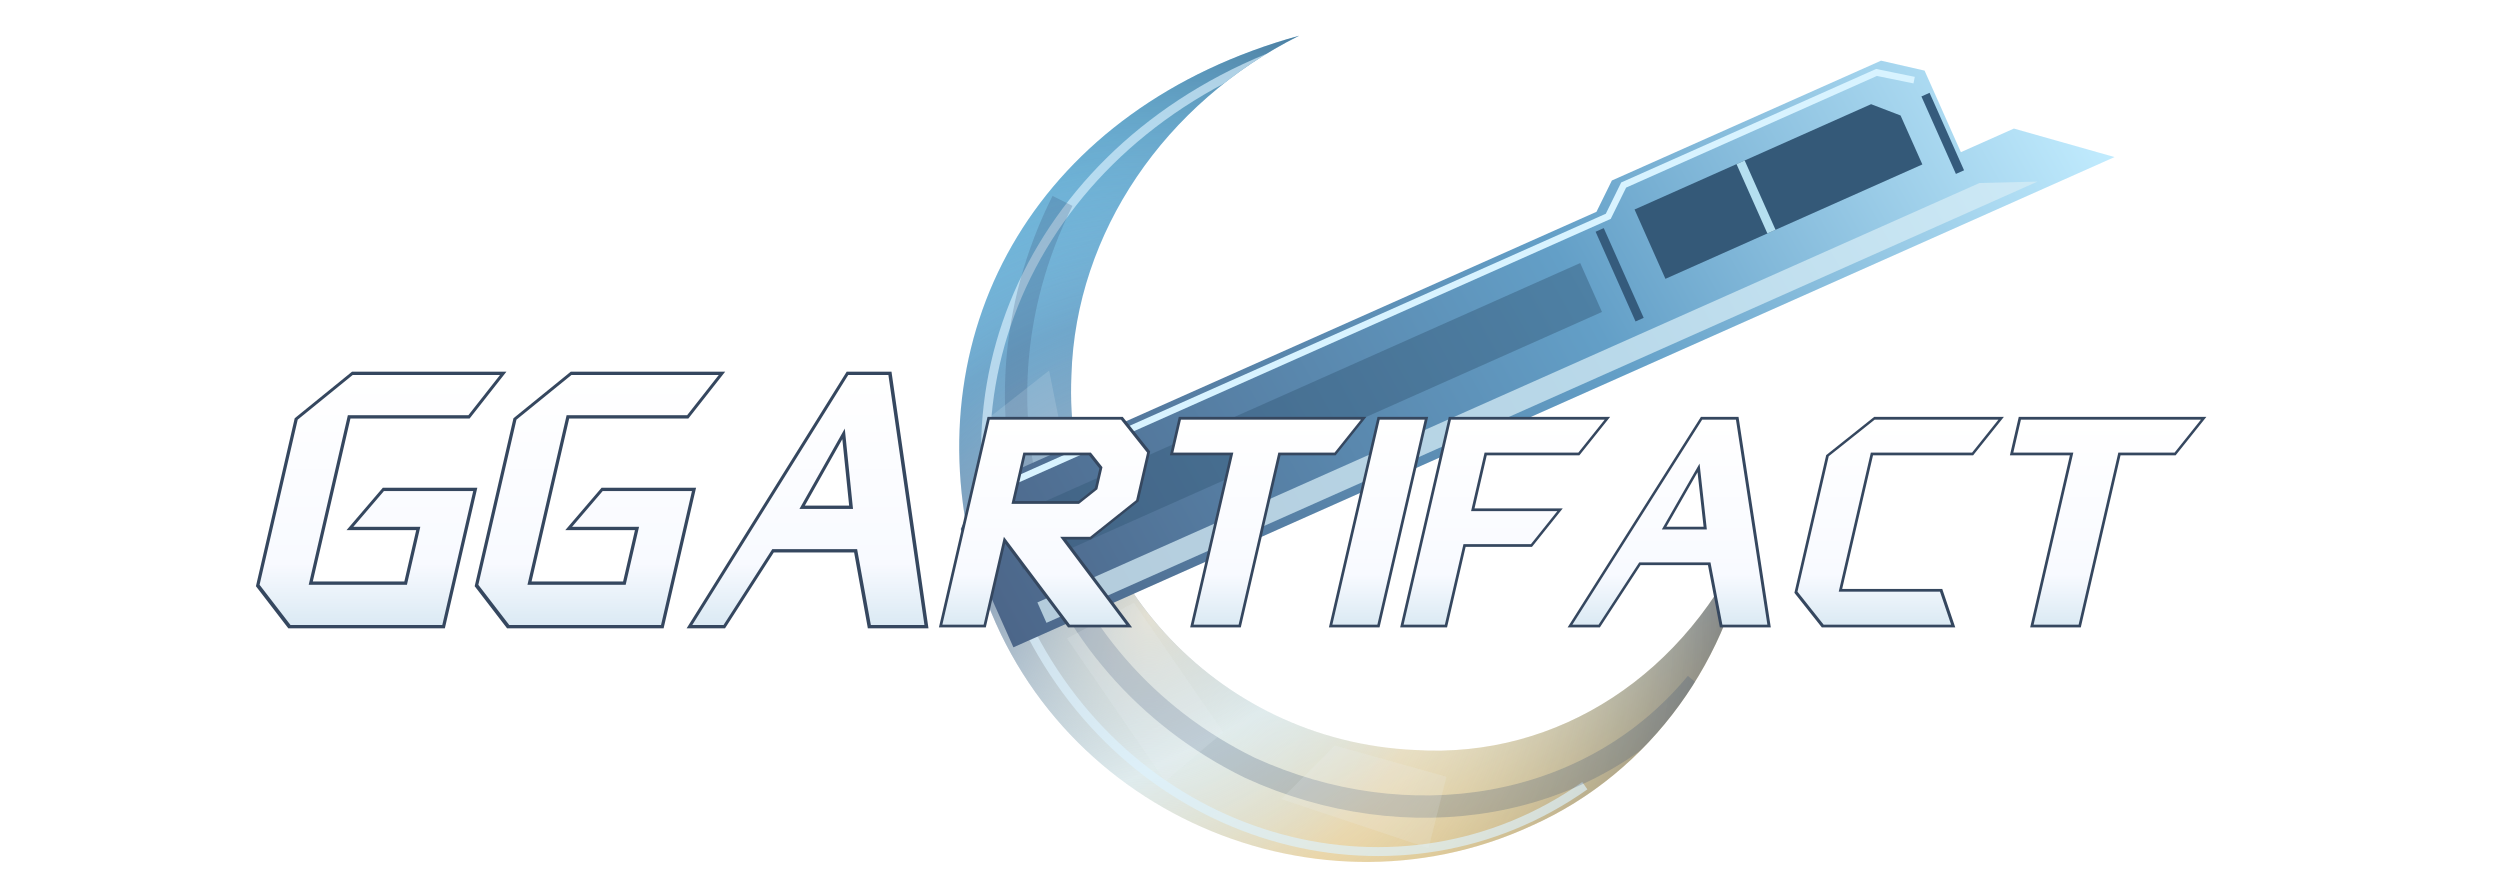
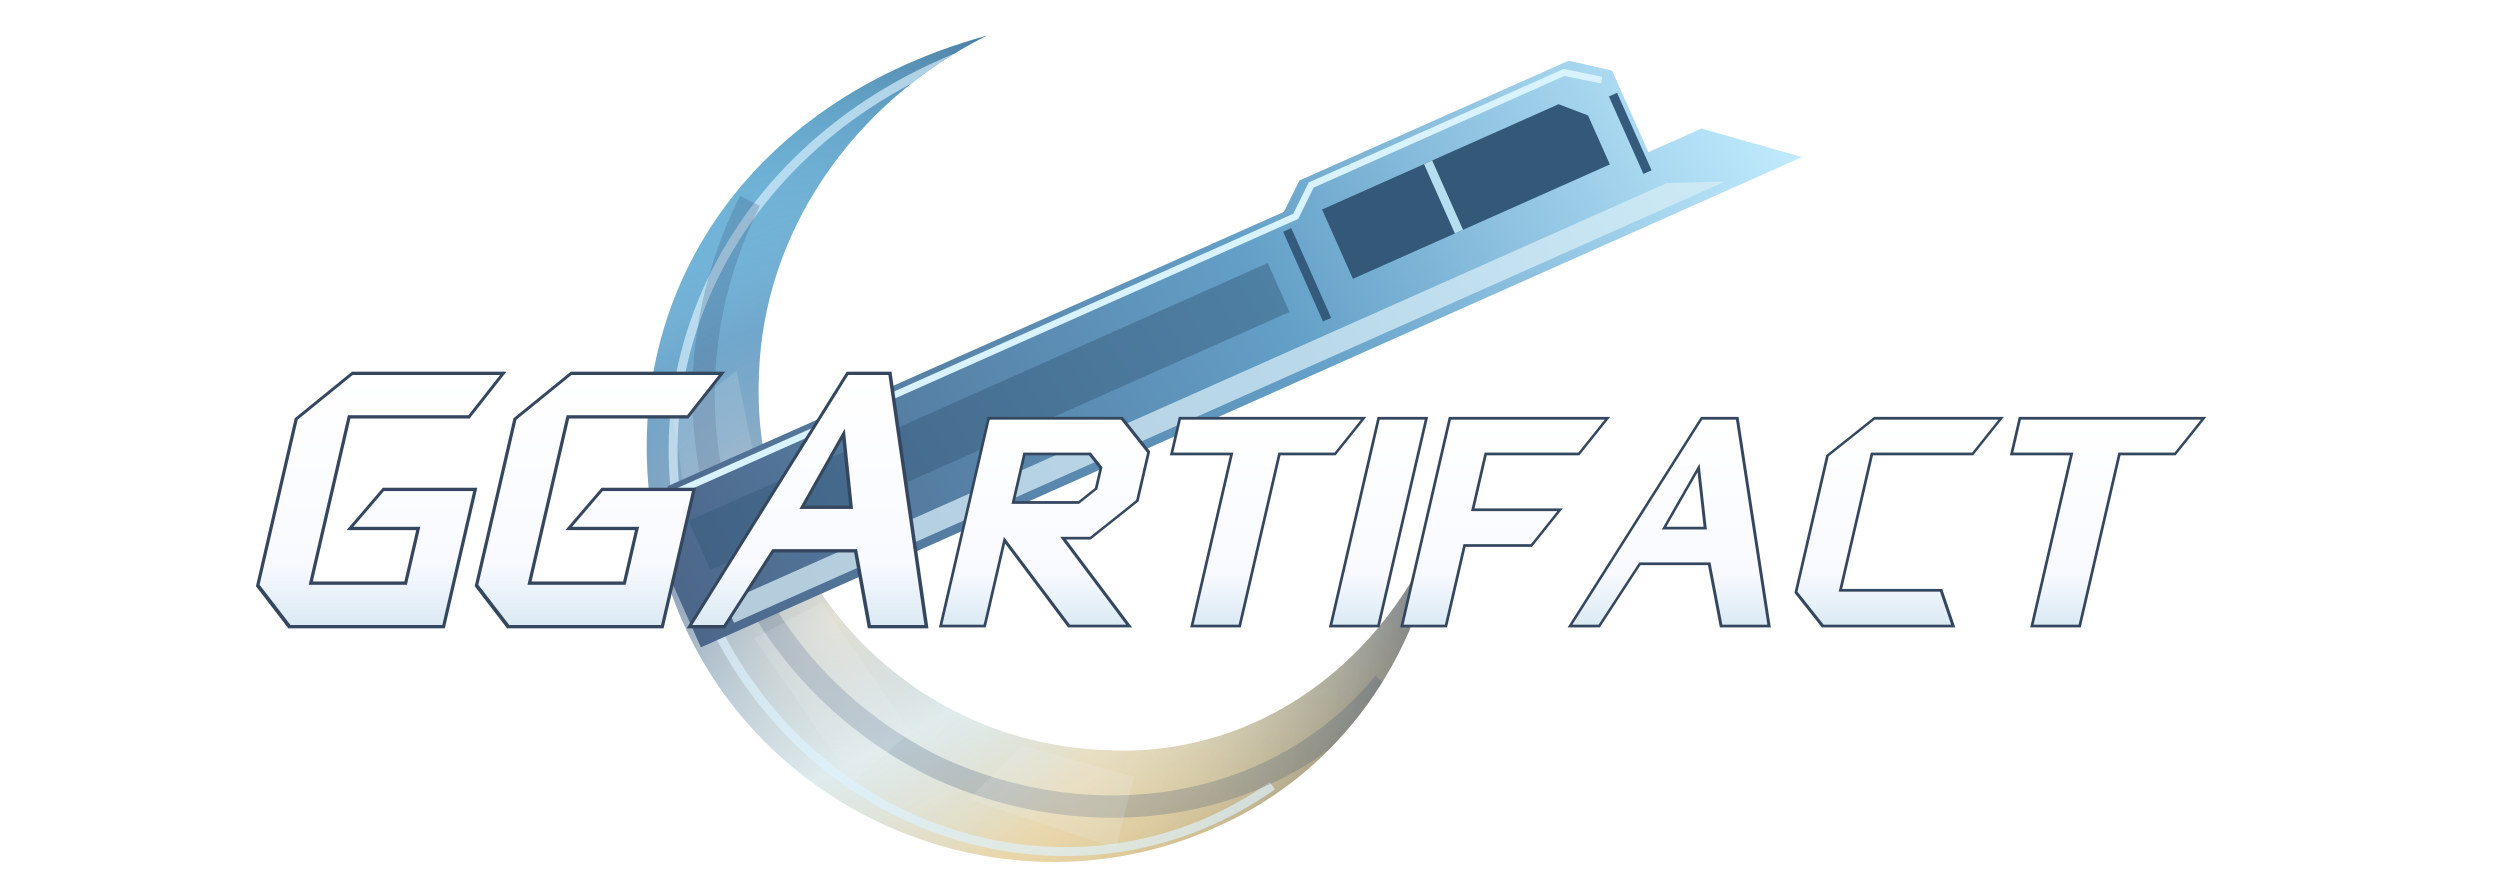
- <svg xmlns="http://www.w3.org/2000/svg" viewBox="-20 0 560 200">
+ <svg xmlns="http://www.w3.org/2000/svg" viewBox="50 0 560 200">
  <defs>
    <linearGradient id="moon" x1="220" y1="18" x2="308" y2="191" gradientUnits="userSpaceOnUse">
      <stop stop-color="#6ac8f2" />
      <stop offset=".48" stop-color="#758aa9" />
      <stop offset=".75" stop-color="#e4edf0" />
      <stop offset="1" stop-color="#eccd8e" />
    </linearGradient>
    <path id="crescent" d="M271 8C213 24 185 73 198 125c14 55 75 83 125 60 27-12 45-38 49-66-14 32-43 51-75 49-45-2-79-40-77-84 1-32 21-61 51-76Z" />
    <clipPath id="moon-edge">
      <use href="#crescent" />
    </clipPath>
    <radialGradient id="moon-light" cx=".24" cy=".7" r=".75">
      <stop stop-color="#fff4d9" stop-opacity=".7" />
      <stop offset=".48" stop-color="#b2dcf1" stop-opacity="0" />
      <stop offset="1" stop-color="#233553" stop-opacity=".55" />
    </radialGradient>
    <linearGradient id="express" x1="0" y1="0" x2="270" y2="-25" gradientUnits="userSpaceOnUse">
      <stop stop-color="#4c6689" />
      <stop offset=".55" stop-color="#639fc7" />
      <stop offset="1" stop-color="#c3edff" />
    </linearGradient>
    <linearGradient id="letters" x1="0" y1="0" x2="0" y2="65" gradientUnits="userSpaceOnUse">
      <stop stop-color="#fff" />
      <stop offset=".65" stop-color="#f8faff" />
      <stop offset="1" stop-color="#c8dfec" />
    </linearGradient>
    <path id="g" d="M43 0H10L0 10V47L9 56H43V26H23L18 34H33V47H11V9H38Z" />
    <path id="a" fill-rule="evenodd" d="M0 56 22 0H31L52 56H40L33 39H14L7 56ZM18 30H30L24 12Z" />
    <path id="r" fill-rule="evenodd" d="M0 56V0H35L44 9V22L34 32H26L49 56H34L11 32V56ZM11 9V23H29L33 19V13L29 9Z" />
    <path id="t" d="M0 0H48L43 9H28V56H16V9H0Z" />
    <path id="i" d="M0 0H12V56H0Z" />
    <path id="f" d="M0 0H41L36 9H11V25H34L29 34H11V56H0Z" />
    <path id="c" d="M43 0H10L0 10V47L9 56H43L38 47H11V9H38Z" />
  </defs>
  <use href="#crescent" fill="url(#moon)" />
  <use href="#crescent" fill="url(#moon-light)" />
  <g clip-path="url(#moon-edge)">
    <path d="M264 13C208 36 186 94 211 142s83 63 124 34" fill="none" stroke="#ddf3ff" stroke-width="2" opacity=".65" />
    <path d="M218 45C194 93 213 149 260 172c35 16 76 10 100-19" fill="none" stroke="#354e73" stroke-width="5" opacity=".24" />
    <path d="m201 94 14-11 6 30-15 17Zm18 49 15-8 20 29-13 11Zm48 36 12-12 25 7-4 16Z" fill="#ecf4f6" opacity=".16" />
  </g>
  <g transform="translate(207 145) rotate(-24)">
    <path d="M0 0V-29l8-7h151l6-5h66l8 6v20h13l18 15Z" fill="url(#express)" />
    <path d="M8-34h153l6-5h62l7 5" fill="none" stroke="#d8f3ff" stroke-width="1.5" />
    <path d="M167-33h58l5 5v12h-63Z" fill="#345978" />
    <path d="M193-33v17" stroke="#b5dff0" stroke-width="2" />
    <path d="M9-27h142v12H9Z" fill="#345978" opacity=".45" />
    <path d="M9-7h231l12 5H9Z" fill="#d5ecf5" opacity=".75" />
    <path d="M158-32v22m79-20v19" fill="none" stroke="#355b7c" stroke-width="2" />
  </g>
-   <g transform="translate(49 84) skewX(-13)" fill="url(#letters)" stroke="#35475f" stroke-width="1.5" paint-order="stroke fill">
+   <g transform="translate(119 84) skewX(-13)" fill="url(#letters)" stroke="#35475f" stroke-width="1.5" paint-order="stroke fill">
    <use href="#g" />
    <use href="#g" x="49" />
    <use href="#a" x="99" />
    <g transform="translate(155 10) scale(.84 .82)">
      <use href="#r" />
      <use href="#t" x="51" />
      <use href="#i" x="104" />
      <use href="#f" x="123" />
      <use href="#a" x="168" />
      <use href="#c" x="226" />
      <use href="#t" x="275" />
    </g>
  </g>
</svg>
